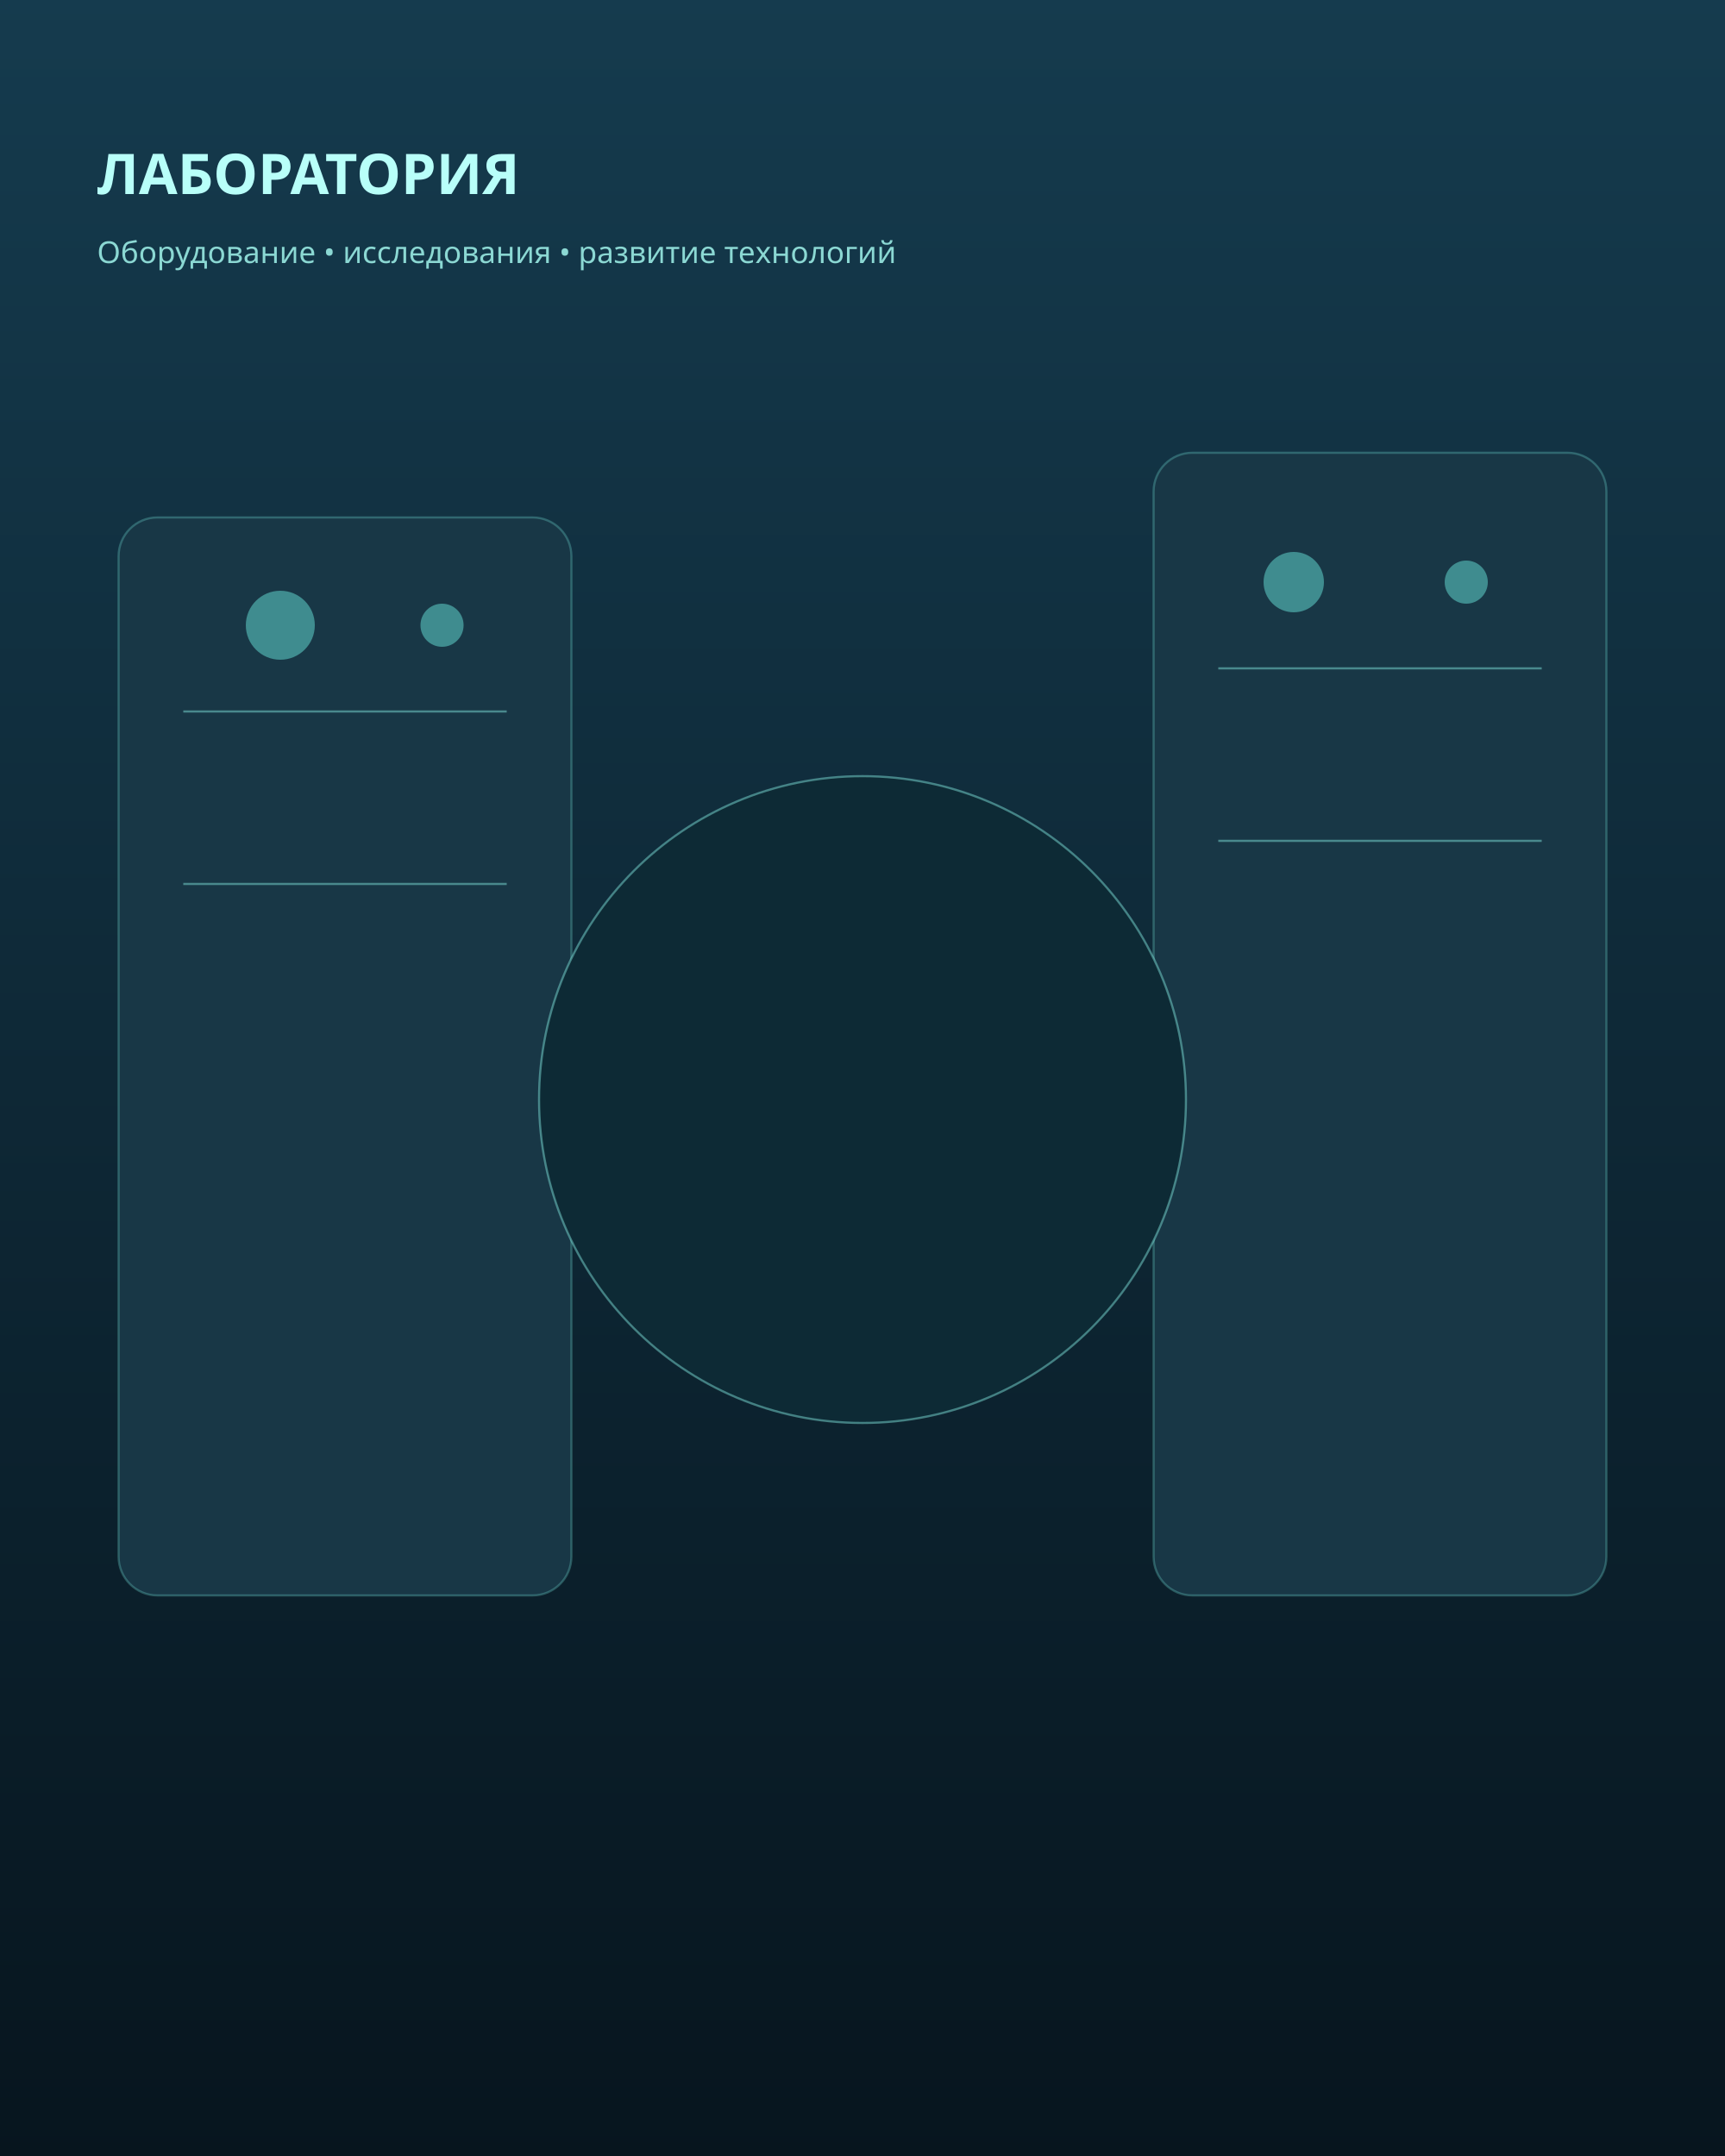
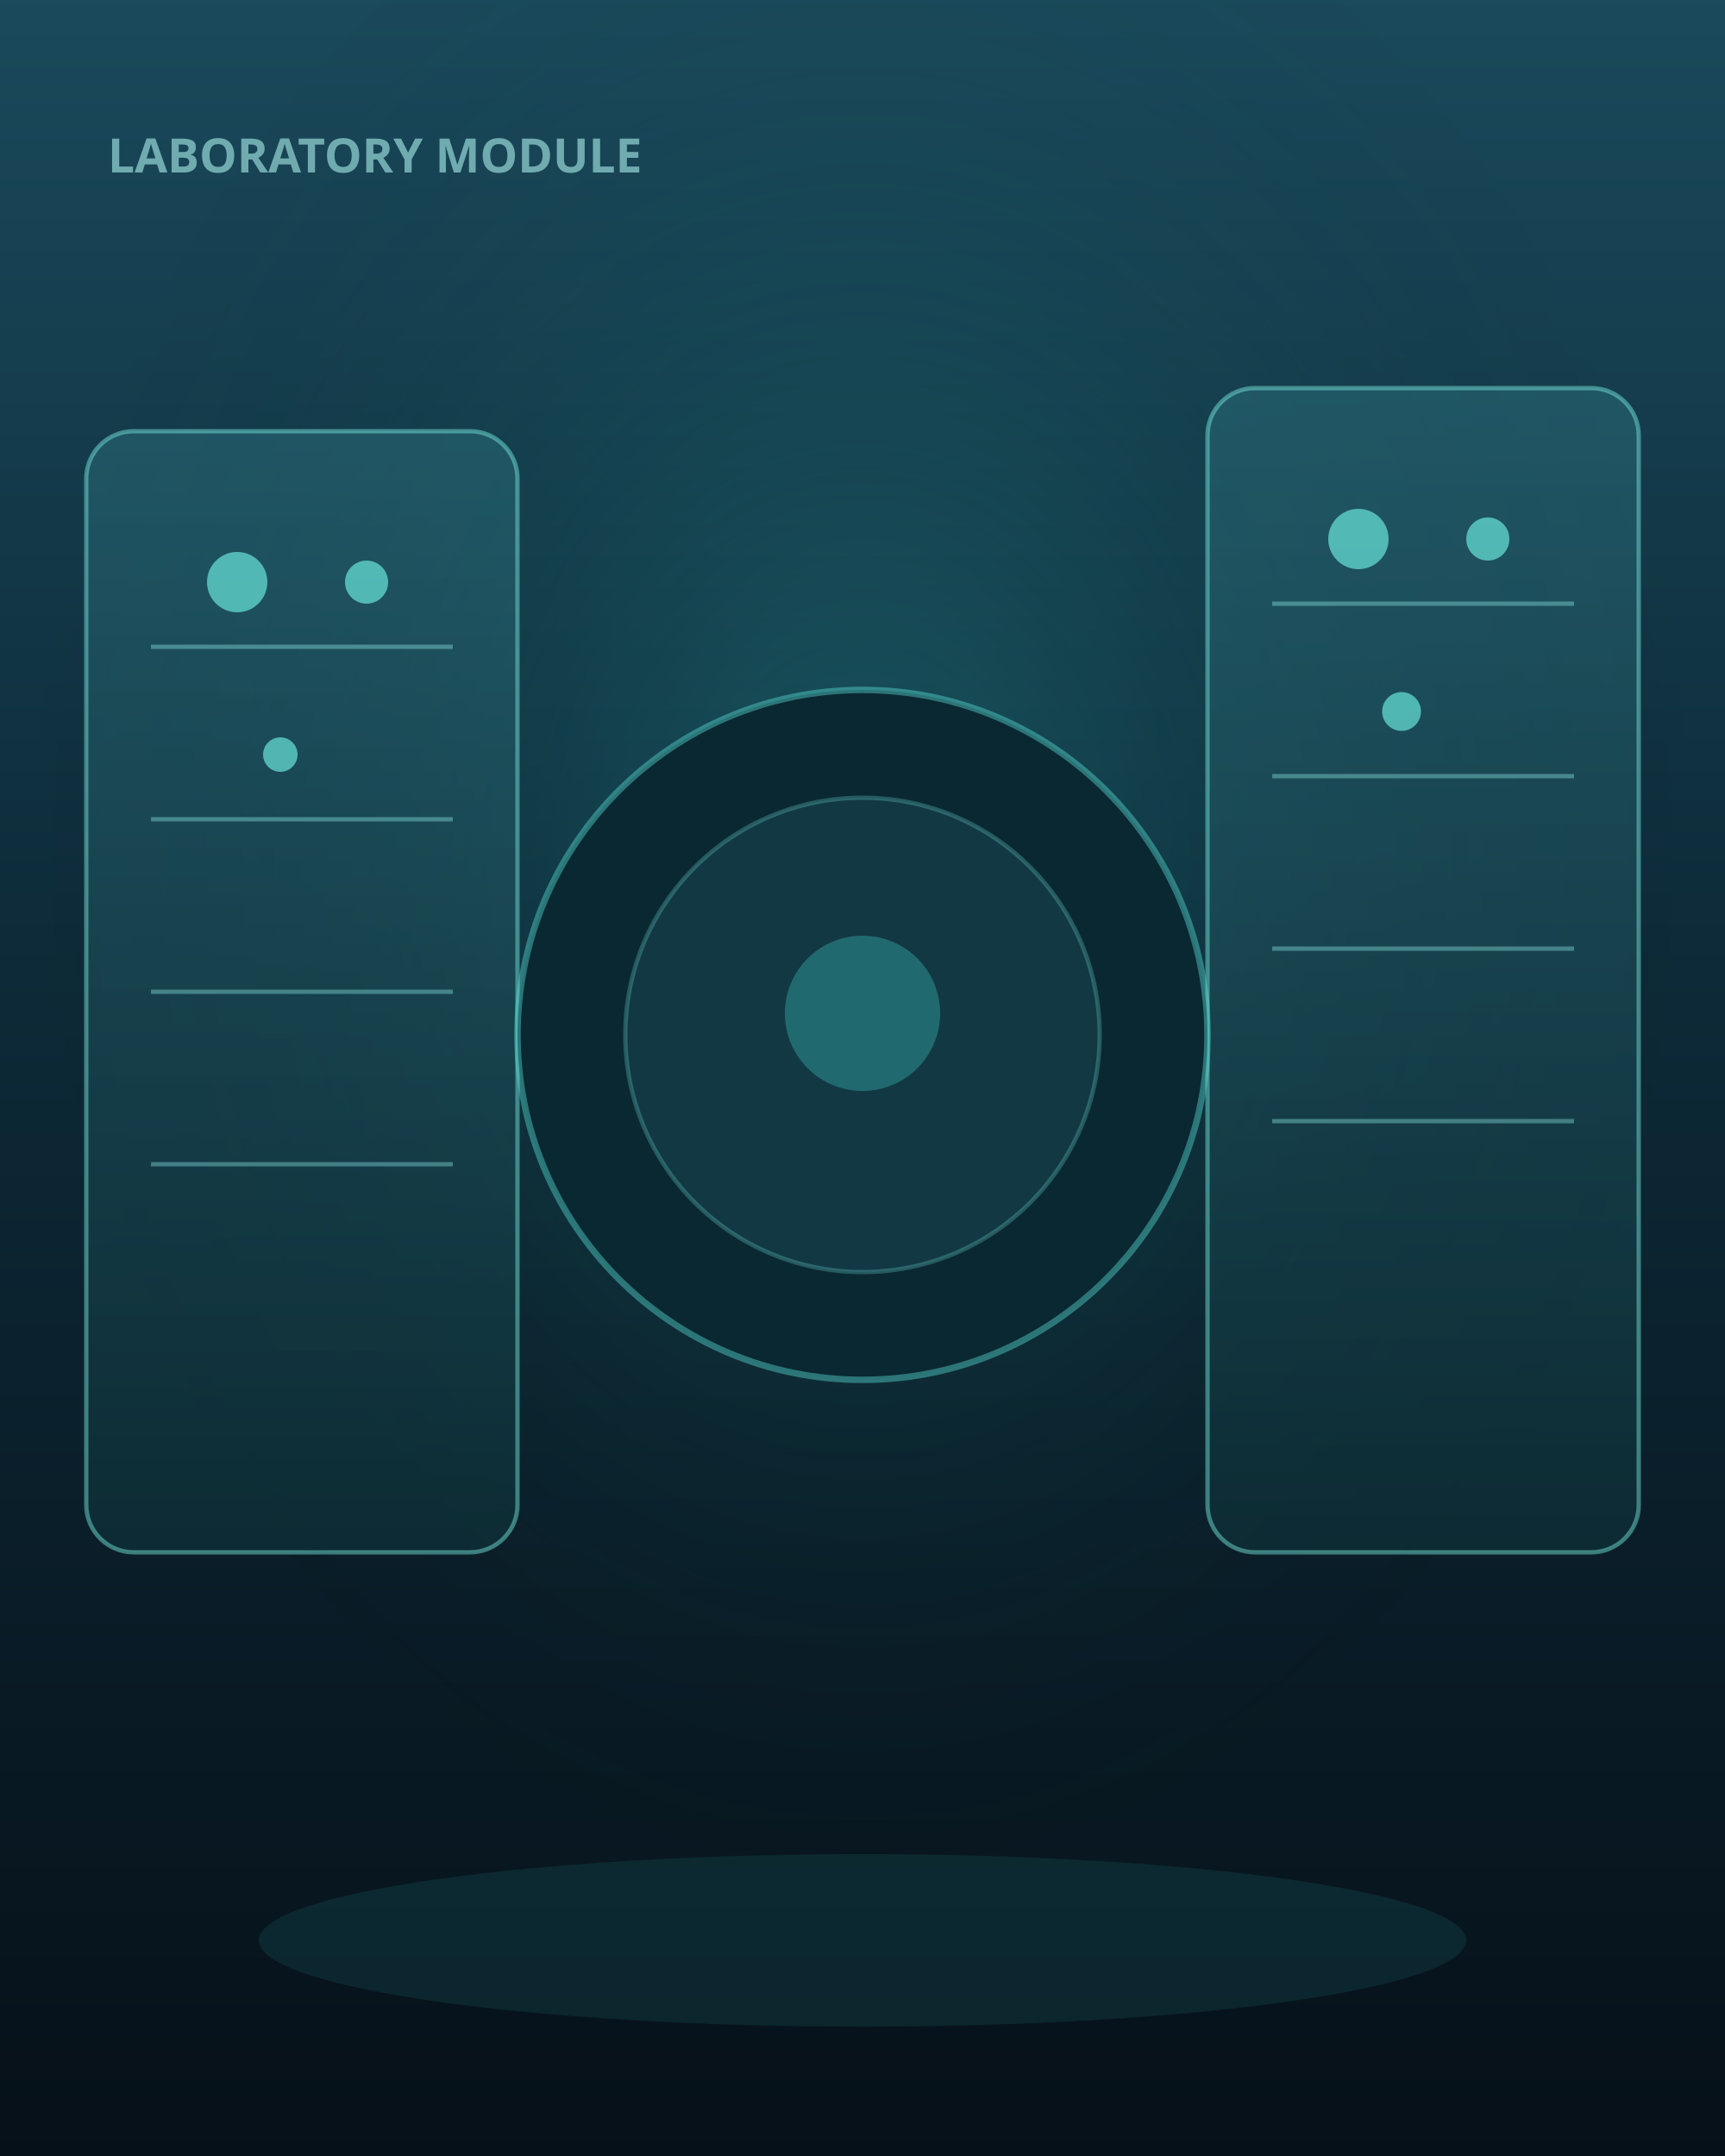
<svg xmlns="http://www.w3.org/2000/svg" viewBox="0 0 800 1000">
  <defs>
-     <linearGradient id="b" x2="0" y2="1">
-       <stop stop-color="#153b4e" />
-       <stop offset="1" stop-color="#07151e" />
+     <linearGradient id="sky" x2="0" y2="1">
+       <stop stop-color="#1a4a5c" />
+       <stop offset=".45" stop-color="#0d2a38" />
+       <stop offset="1" stop-color="#061018" />
+     </linearGradient>
+     <radialGradient id="glow" cx="50%" cy="40%" r="50%">
+       <stop stop-color="#3dfff0" stop-opacity=".18" />
+       <stop offset="1" stop-color="#000" stop-opacity="0" />
+     </radialGradient>
+     <linearGradient id="tank" x2="0" y2="1">
+       <stop stop-color="#2a6b78" stop-opacity=".55" />
+       <stop offset="1" stop-color="#0e3038" stop-opacity=".7" />
    </linearGradient>
  </defs>
-   <rect width="800" height="1000" fill="url(#b)" />
-   <g stroke="#78e8df" stroke-opacity=".28" fill="#183746">
-     <rect x="55" y="240" width="210" height="500" rx="18" />
-     <rect x="535" y="210" width="210" height="530" rx="18" />
+   <rect width="800" height="1000" fill="url(#sky)" />
+   <rect width="800" height="1000" fill="url(#glow)" />
+   <rect x="40" y="200" width="200" height="520" rx="22" fill="url(#tank)" stroke="#7af0e6" stroke-opacity=".45" stroke-width="2" />
+   <rect x="560" y="180" width="200" height="540" rx="22" fill="url(#tank)" stroke="#7af0e6" stroke-opacity=".45" stroke-width="2" />
+   <g stroke="#9bfff6" stroke-opacity=".35" stroke-width="2">
+     <path d="M70 300h140M70 380h140M70 460h140M70 540h140" />
+     <path d="M590 280h140M590 360h140M590 440h140M590 520h140" />
  </g>
-   <g stroke="#86eee6" stroke-opacity=".45">
-     <path d="M85 330h150M85 410h150M565 310h150M565 390h150" />
-     <circle cx="400" cy="510" r="150" fill="#0d2a35" />
+   <g fill="#6ef0e4" opacity=".65">
+     <circle cx="110" cy="270" r="14" />
+     <circle cx="170" cy="270" r="10" />
+     <circle cx="630" cy="250" r="14" />
+     <circle cx="690" cy="250" r="10" />
+     <circle cx="130" cy="350" r="8" />
+     <circle cx="650" cy="330" r="9" />
  </g>
-   <g fill="#65e1d7" opacity=".5">
-     <circle cx="130" cy="290" r="16" />
-     <circle cx="205" cy="290" r="10" />
-     <circle cx="600" cy="270" r="14" />
-     <circle cx="680" cy="270" r="10" />
-   </g>
-   <text x="45" y="90" fill="#b8fff9" font-family="sans-serif" font-size="26" font-weight="700">ЛАБОРАТОРИЯ</text>
-   <text x="45" y="122" fill="#8bd8d3" font-family="sans-serif" font-size="14">Оборудование • исследования • развитие технологий</text>
+   <circle cx="400" cy="480" r="160" fill="#0a2832" stroke="#5eeadf" stroke-opacity=".4" stroke-width="3" />
+   <circle cx="400" cy="480" r="110" fill="#123844" stroke="#7af0e6" stroke-opacity=".25" stroke-width="2" />
+   <circle cx="400" cy="470" r="36" fill="#4dffef" opacity=".25" />
+   <ellipse cx="400" cy="900" rx="280" ry="40" fill="#3dfff0" opacity=".08" />
+   <text x="50" y="80" fill="#b8fff9" font-family="system-ui,sans-serif" font-size="22" font-weight="700" opacity=".55">LABORATORY MODULE</text>
</svg>
